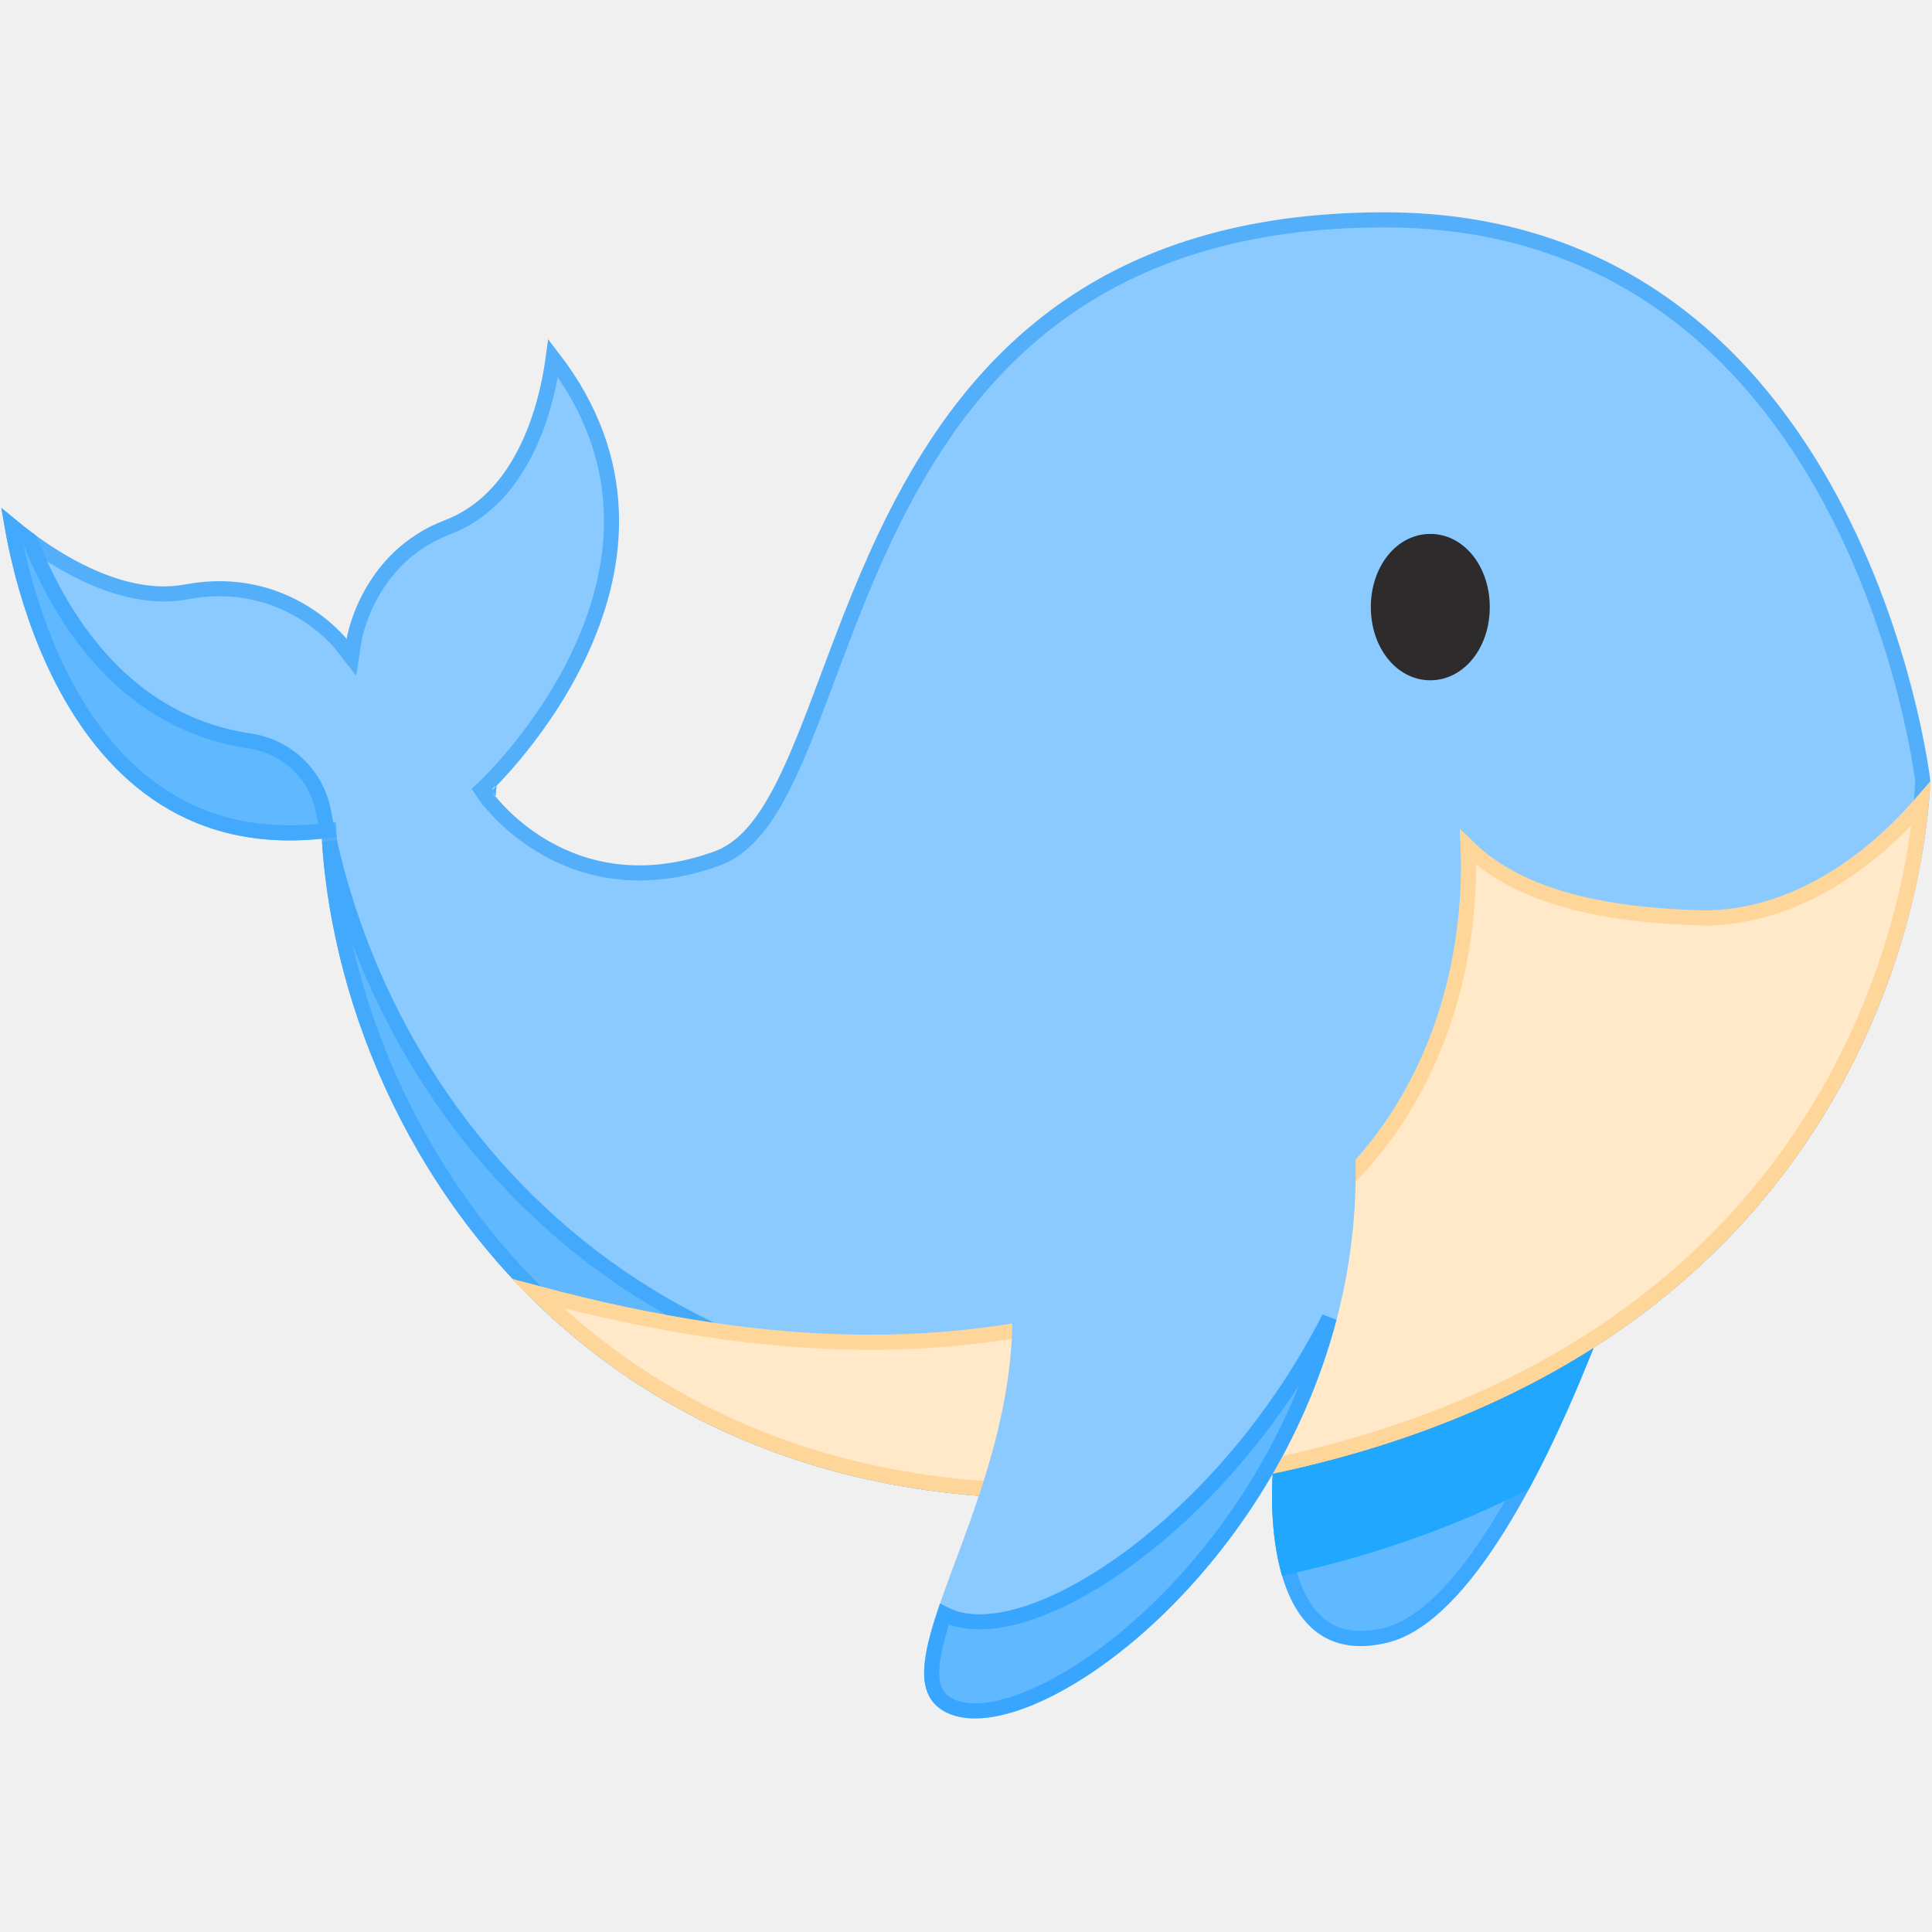
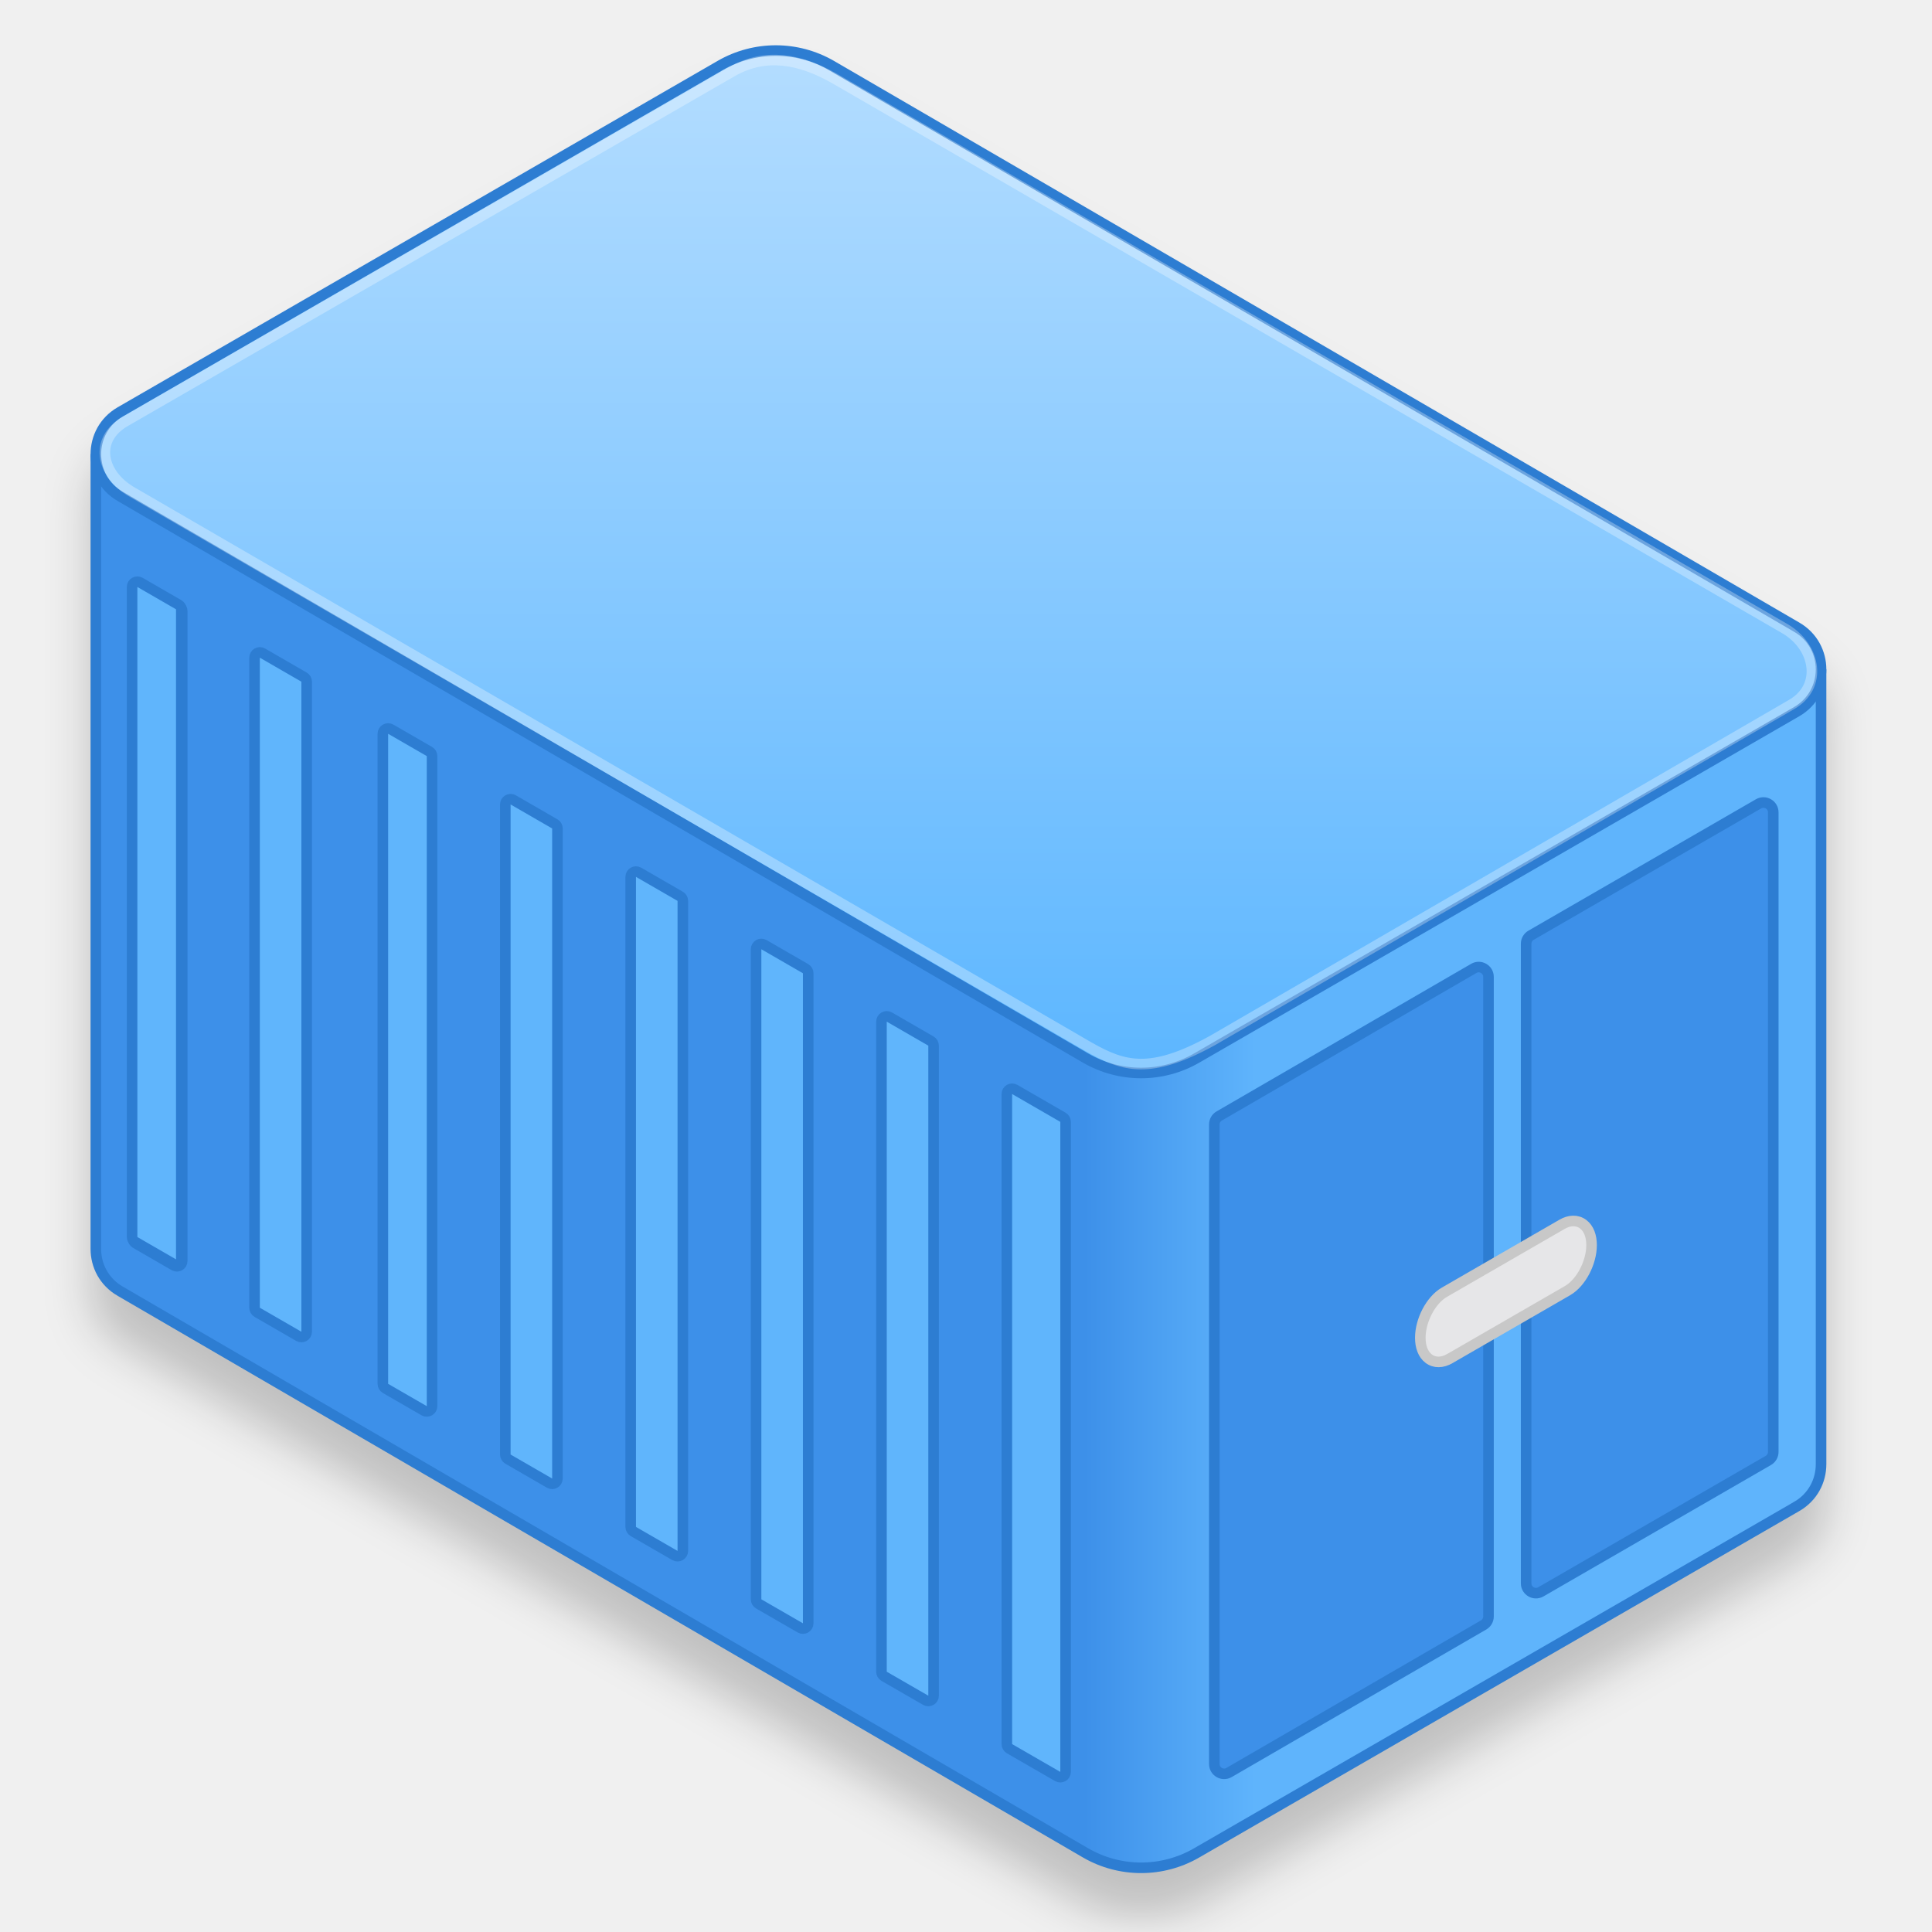
<svg xmlns="http://www.w3.org/2000/svg" width="128" height="128" viewBox="0 0 128 128" fill="none">
-   <path d="M104.549 90.511C99.386 93.597 93.113 96.177 85.492 97.891L85.492 97.891C85.261 97.942 85.029 97.991 84.801 98.038C84.799 98.093 84.796 98.154 84.793 98.22C84.778 98.57 84.767 99.071 84.781 99.665C84.807 100.858 84.932 102.411 85.319 103.89C85.708 105.377 86.345 106.728 87.352 107.585C88.33 108.418 89.725 108.841 91.78 108.351C93.05 108.047 94.339 107.199 95.618 105.926C96.893 104.656 98.127 102.995 99.291 101.125C101.335 97.84 103.136 93.954 104.549 90.511Z" fill="#60B8FF" stroke="#3CA8FF" />
-   <path d="M104.549 90.511C99.386 93.597 93.113 96.177 85.492 97.891L85.492 97.891C85.261 97.942 85.03 97.991 84.802 98.038C84.799 98.105 84.795 98.181 84.792 98.265C84.777 98.643 84.767 99.181 84.785 99.816C84.819 100.966 84.945 102.418 85.299 103.809C91.341 102.449 96.509 100.539 100.934 98.271C102.305 95.714 103.529 92.996 104.549 90.511Z" fill="#22A7FF" stroke="#22A7FF" />
-   <path d="M21.264 55.067L21.783 55.012L21.815 55.533C22.512 66.785 27.907 79.486 38.348 88.193C48.772 96.886 64.273 101.635 85.272 96.915C106.25 92.2 116.758 80.864 122.037 70.734C124.681 65.661 126.017 60.882 126.693 57.371C127.03 55.616 127.202 54.18 127.29 53.185C127.334 52.688 127.357 52.301 127.368 52.04C127.374 51.909 127.377 51.81 127.379 51.745C127.38 51.717 127.38 51.695 127.38 51.68C127.378 51.663 127.375 51.64 127.371 51.61C127.362 51.541 127.349 51.438 127.329 51.302C127.29 51.032 127.228 50.633 127.138 50.125C126.958 49.108 126.665 47.653 126.215 45.905C125.314 42.407 123.786 37.749 121.276 33.097C116.26 23.798 107.358 14.566 91.709 14.566C82.309 14.566 75.496 16.968 70.404 20.596C65.306 24.229 61.895 29.117 59.345 34.148C57.495 37.798 56.112 41.491 54.86 44.834C54.381 46.114 53.922 47.341 53.462 48.496C52.638 50.568 51.811 52.41 50.875 53.851C49.941 55.289 48.863 56.382 47.514 56.873C42.543 58.68 38.692 57.649 36.087 56.148C34.791 55.402 33.809 54.543 33.15 53.87C32.821 53.533 32.571 53.241 32.402 53.032C32.317 52.928 32.253 52.843 32.209 52.784C32.201 52.773 32.193 52.763 32.186 52.753C32.175 52.738 32.166 52.725 32.158 52.715L32.145 52.695L32.141 52.689L32.139 52.687L32.139 52.687C32.139 52.687 32.138 52.686 32.55 52.403L32.138 52.686L31.895 52.332L32.208 52.038L32.208 52.038L32.208 52.038L32.209 52.036L32.217 52.029L32.249 51.999C32.278 51.971 32.321 51.929 32.377 51.873C32.489 51.761 32.654 51.594 32.86 51.376C33.272 50.938 33.849 50.295 34.503 49.477C35.813 47.839 37.426 45.51 38.651 42.736C40.989 37.444 41.911 30.569 36.648 23.727C36.633 23.837 36.617 23.952 36.599 24.074C36.456 25.028 36.199 26.329 35.736 27.711C34.817 30.455 33.051 33.631 29.657 34.928C26.98 35.951 25.431 37.818 24.547 39.442C24.105 40.255 23.831 41.004 23.668 41.547C23.587 41.819 23.534 42.038 23.501 42.188C23.485 42.263 23.473 42.32 23.467 42.357C23.463 42.376 23.461 42.389 23.459 42.398L23.458 42.406L23.458 42.407L23.458 42.407L23.458 42.408L23.458 42.408L23.281 43.553L22.57 42.639L22.57 42.639L22.569 42.638L22.569 42.638L22.569 42.638L22.563 42.63C22.56 42.627 22.557 42.623 22.552 42.617C22.548 42.612 22.542 42.604 22.535 42.596C22.509 42.565 22.468 42.517 22.414 42.456C22.304 42.334 22.138 42.158 21.916 41.949C21.473 41.53 20.81 40.982 19.941 40.472C18.208 39.456 15.653 38.592 12.35 39.212C9.273 39.791 6.101 38.431 3.761 37.004C2.58 36.284 1.585 35.53 0.885 34.956C0.86 34.936 0.836 34.916 0.813 34.897C0.919 35.505 1.073 36.294 1.293 37.208C1.817 39.394 2.707 42.28 4.166 45.098C5.627 47.918 7.646 50.647 10.418 52.551C13.181 54.448 16.718 55.545 21.264 55.067Z" fill="#8BCAFF" stroke="#54AFFB" />
-   <path d="M1.983 35.806C1.533 35.476 1.139 35.164 0.813 34.895C0.919 35.503 1.074 36.293 1.294 37.207C1.818 39.393 2.707 42.279 4.167 45.097C5.628 47.917 7.647 50.647 10.419 52.55C13.181 54.447 16.719 55.545 21.265 55.066L21.673 55.023C21.589 54.616 21.51 54.209 21.438 53.803C20.997 51.35 19.034 49.456 16.538 49.088L16.597 48.69L16.538 49.088C8.501 47.901 4.214 41.401 1.983 35.806ZM40.126 83.94C30.157 76.72 24.142 66.097 21.83 55.753C22.583 66.95 27.976 79.543 38.349 88.193C48.773 96.885 64.274 101.635 85.273 96.915C106.251 92.199 116.759 80.863 122.038 70.734C123.966 67.034 125.198 63.491 125.987 60.482C121.725 71.896 110.08 85.687 85.49 90.991C65.778 95.421 50.736 91.625 40.126 83.94Z" fill="#60B8FF" stroke="#42A9FD" />
-   <path d="M126.694 57.37C126.728 57.19 126.761 57.012 126.793 56.838C125.277 61.699 122.56 67.525 117.764 73.089C111.364 80.512 101.286 87.44 85.492 90.99C69.824 94.512 57.106 92.834 47.212 88.133C43.471 87.587 39.616 86.769 35.609 85.7C45.985 95.939 62.356 102.065 85.273 96.915C106.251 92.199 116.759 80.863 122.038 70.734C124.682 65.661 126.018 60.881 126.694 57.37Z" fill="#FFDCA7" stroke="#FFCA7A" />
-   <path d="M97.264 56.132C97.29 56.718 97.303 57.458 97.279 58.32C97.214 60.568 96.89 63.653 95.85 66.997C93.766 73.7 88.809 81.426 77.383 85.525C64.247 90.238 51.063 89.825 35.609 85.7C45.986 95.938 62.357 102.065 85.273 96.914L85.366 97.329L85.273 96.914C106.251 92.199 116.759 80.863 122.038 70.734C124.682 65.661 126.018 60.881 126.694 57.37C127.028 55.63 127.2 54.203 127.289 53.21C127.254 53.25 127.219 53.291 127.183 53.333C126.466 54.161 125.415 55.265 124.075 56.369C121.401 58.573 117.533 60.814 112.848 60.814V60.815L112.835 60.814C106.45 60.648 100.734 59.526 97.264 56.132Z" fill="#FFE9C8" stroke="#FFD699" />
-   <path d="M89.777 75.959C90.889 100.226 68.455 117.229 62.391 113.28C57.527 110.115 69.673 96.826 66.555 82.169" fill="#8BCAFF" />
-   <path d="M62.567 106.946C62.086 108.397 61.773 109.619 61.731 110.606C61.686 111.703 61.975 112.413 62.663 112.861L62.663 112.861C63.805 113.605 65.781 113.523 68.313 112.462C70.807 111.417 73.694 109.479 76.519 106.786C81.34 102.189 85.929 95.441 88.064 87.312C84.745 93.809 80.163 99.045 75.705 102.544C73.031 104.644 70.384 106.132 68.063 106.886C65.941 107.575 63.995 107.678 62.567 106.946Z" fill="#60B8FF" stroke="#38A6FF" />
-   <path d="M98.701 40.222C98.701 42.94 96.97 45.07 94.761 45.07C92.552 45.07 90.822 42.94 90.822 40.222C90.822 37.504 92.552 35.374 94.761 35.374C96.97 35.373 98.701 37.504 98.701 40.222Z" fill="#2D2B2B" />
+   <g clip-path="url(#clip0)">
+     <g filter="url(#filter0_d)">
+       <path d="M6.35 30.484L120.65 44.659V97.008C120.65 98.099 120.112 99.186 119.034 99.808L119.202 100.1L119.034 99.808L79.275 122.762C77.002 124.075 74.202 124.075 71.929 122.763C71.929 122.763 71.929 122.763 71.928 122.762L7.967 85.547L7.966 85.547C6.888 84.924 6.35 83.838 6.35 82.747V82.747V30.484Z" fill="url(#paint0_linear)" stroke="#2D7DD2" stroke-width="0.7" />
+       <path d="M119.033 41.549L119.034 41.55C121.189 42.794 121.189 45.904 119.034 47.149L79.275 70.103C77.002 71.416 74.202 71.416 71.929 70.104C71.929 70.104 71.929 70.103 71.928 70.103L7.967 32.888L7.966 32.888C5.812 31.643 5.812 28.533 7.966 27.289L47.725 4.334C49.998 3.022 52.798 3.022 55.071 4.334C55.071 4.334 55.071 4.334 55.071 4.334L119.033 41.549Z" fill="url(#paint1_linear)" stroke="#2D7DD2" stroke-width="0.7" />
+       <path d="M8.327 27.902L8.33 27.901L48.535 4.724C48.536 4.723 48.536 4.723 48.537 4.723C50.737 3.478 52.992 3.898 55.285 5.196C55.285 5.196 55.285 5.197 55.286 5.197L118.197 41.619L118.2 41.62C119.291 42.238 119.924 43.23 120.029 44.192C120.132 45.139 119.729 46.09 118.673 46.688L118.669 46.69L80.359 68.919C80.358 68.919 80.357 68.92 80.356 68.921C78.254 70.088 76.776 70.508 75.56 70.497C74.349 70.487 73.348 70.05 72.188 69.394C72.188 69.394 72.187 69.394 72.187 69.393L8.786 32.621L8.786 32.621L8.783 32.62C7.677 31.994 7.061 31.083 6.962 30.221C6.866 29.38 7.255 28.509 8.327 27.902Z" stroke="white" stroke-opacity="0.3" stroke-width="0.7" />
+       <path d="M44.714 103.055L41.961 101.466C41.852 101.403 41.785 101.288 41.785 101.163V58.095C41.785 57.826 42.077 57.657 42.31 57.792L45.064 59.382C45.172 59.444 45.239 59.56 45.239 59.685V102.752C45.239 103.022 44.947 103.19 44.714 103.055Z" fill="#60B5FC" stroke="#2D7DD2" stroke-width="0.7" />
+       <path d="M66.706 115.551V72.483C66.706 72.214 66.998 72.045 67.231 72.18L70.423 74.023C70.531 74.085 70.598 74.201 70.598 74.326V117.393C70.598 117.663 70.306 117.831 70.073 117.696L66.881 115.854C66.773 115.791 66.706 115.676 66.706 115.551Z" fill="#60B5FC" stroke="#2D7DD2" stroke-width="0.7" />
+       <path d="M50.092 105.959V62.891C50.092 62.622 50.384 62.453 50.617 62.588L53.371 64.178C53.479 64.24 53.546 64.356 53.546 64.481V107.548C53.546 107.818 53.254 107.986 53.021 107.851L50.267 106.262C50.159 106.199 50.092 106.084 50.092 105.959Z" fill="#60B5FC" stroke="#2D7DD2" stroke-width="0.7" />
+       <path d="M36.407 98.26L33.654 96.67C33.545 96.607 33.478 96.492 33.478 96.367V53.299C33.478 53.03 33.77 52.861 34.004 52.996L36.757 54.586C36.865 54.648 36.932 54.764 36.932 54.889V97.956C36.932 98.226 36.64 98.394 36.407 98.26Z" fill="#60B5FC" stroke="#2D7DD2" stroke-width="0.7" />
+       <path d="M58.399 110.754V67.687C58.399 67.418 58.691 67.249 58.924 67.384L61.678 68.974C61.786 69.036 61.853 69.152 61.853 69.277V112.344C61.853 112.614 61.561 112.782 61.328 112.647L58.574 111.058C58.466 110.995 58.399 110.88 58.399 110.754Z" fill="#60B5FC" stroke="#2D7DD2" stroke-width="0.7" />
+       <path d="M25.89 48.312L28.45 49.79C28.558 49.852 28.625 49.968 28.625 50.093V93.16C28.625 93.43 28.333 93.598 28.1 93.464L25.54 91.986C25.432 91.923 25.365 91.807 25.365 91.682V48.615C25.365 48.345 25.657 48.177 25.89 48.312Z" fill="#60B5FC" stroke="#2D7DD2" stroke-width="0.7" />
+       <path d="M9.337 38.697L11.898 40.175C12.006 40.238 12.072 40.353 12.072 40.479V83.546C12.072 83.816 11.781 83.984 11.547 83.849L8.987 82.371C8.879 82.308 8.812 82.193 8.812 82.068V39.001C8.812 38.731 9.104 38.563 9.337 38.697Z" fill="#60B5FC" stroke="#2D7DD2" stroke-width="0.7" />
+       <path d="M19.793 88.534L17.04 86.944C16.931 86.882 16.865 86.766 16.865 86.641V43.574C16.865 43.304 17.157 43.136 17.39 43.271L20.143 44.861C20.252 44.923 20.318 45.038 20.318 45.164V88.231C20.318 88.501 20.027 88.669 19.793 88.534Z" fill="#60B5FC" stroke="#2D7DD2" stroke-width="0.7" />
+       <path d="M9.276 38.586L11.836 40.064C11.945 40.127 12.011 40.242 12.011 40.367V83.435C12.011 83.705 11.72 83.873 11.486 83.738L8.926 82.26C8.818 82.198 8.751 82.082 8.751 81.957V38.889C8.751 38.62 9.043 38.452 9.276 38.586Z" fill="#60B5FC" stroke="#2D7DD2" stroke-width="0.7" />
+       <path d="M80.776 73.936L97.641 64.159C98.075 63.908 98.617 64.22 98.617 64.721V107.094C98.617 107.325 98.494 107.54 98.293 107.656L81.428 117.432C80.994 117.684 80.452 117.371 80.452 116.87V74.498C80.452 74.266 80.575 74.052 80.776 73.936Z" fill="#3D90E9" stroke="#2D7DD2" stroke-width="0.7" />
+       <path d="M101.11 104.9V62.526C101.11 62.293 101.234 62.079 101.435 61.963L116.508 53.256C116.941 53.006 117.483 53.319 117.483 53.819V96.194C117.483 96.426 117.359 96.64 117.158 96.757L102.085 105.463C101.652 105.713 101.11 105.4 101.11 104.9Z" fill="#3D90E9" stroke="#2D7DD2" stroke-width="0.7" />
+       <path d="M96.047 90.013L96.048 90.013L103.848 85.51C104.316 85.24 104.712 84.762 104.989 84.232C105.268 83.699 105.446 83.078 105.446 82.488C105.446 81.906 105.269 81.394 104.89 81.108C104.489 80.804 103.974 80.834 103.498 81.109L103.498 81.109L95.698 85.612L95.698 85.612C95.23 85.882 94.834 86.36 94.556 86.89C94.277 87.423 94.099 88.044 94.099 88.634C94.099 89.216 94.276 89.728 94.655 90.014C95.057 90.318 95.571 90.288 96.047 90.013Z" fill="#E6E6E8" stroke="#C8C8C8" stroke-width="0.7" />
+     </g>
+   </g>
+   <defs>
+     <filter id="filter0_d" x="3" y="3" width="121" height="127.097" filterUnits="userSpaceOnUse" color-interpolation-filters="sRGB">
+       <feFlood flood-opacity="0" result="BackgroundImageFix" />
+       <feColorMatrix in="SourceAlpha" type="matrix" values="0 0 0 0 0 0 0 0 0 0 0 0 0 0 0 0 0 0 127 0" />
+       <feOffset dy="3" />
+       <feGaussianBlur stdDeviation="1.5" />
+       <feColorMatrix type="matrix" values="0 0 0 0 0 0 0 0 0 0 0 0 0 0 0 0 0 0 0.2 0" />
+       <feBlend mode="normal" in2="BackgroundImageFix" result="effect1_dropShadow" />
+       <feBlend mode="normal" in="SourceGraphic" in2="effect1_dropShadow" result="shape" />
+     </filter>
+     <linearGradient id="paint0_linear" x1="71.815" y1="77.093" x2="83.159" y2="77.093" gradientUnits="userSpaceOnUse">
+       <stop stop-color="#3D90E9" />
+       <stop offset="1" stop-color="#5FB4FC" />
+     </linearGradient>
+     <linearGradient id="paint1_linear" x1="63.5" y1="3" x2="63.5" y2="71.438" gradientUnits="userSpaceOnUse">
+       <stop stop-color="#B4DDFF" />
+       <stop offset="1" stop-color="#5CB6FF" />
+     </linearGradient>
+     <clipPath id="clip0">
+       <rect width="128" height="128" fill="white" />
+     </clipPath>
+   </defs>
</svg>
